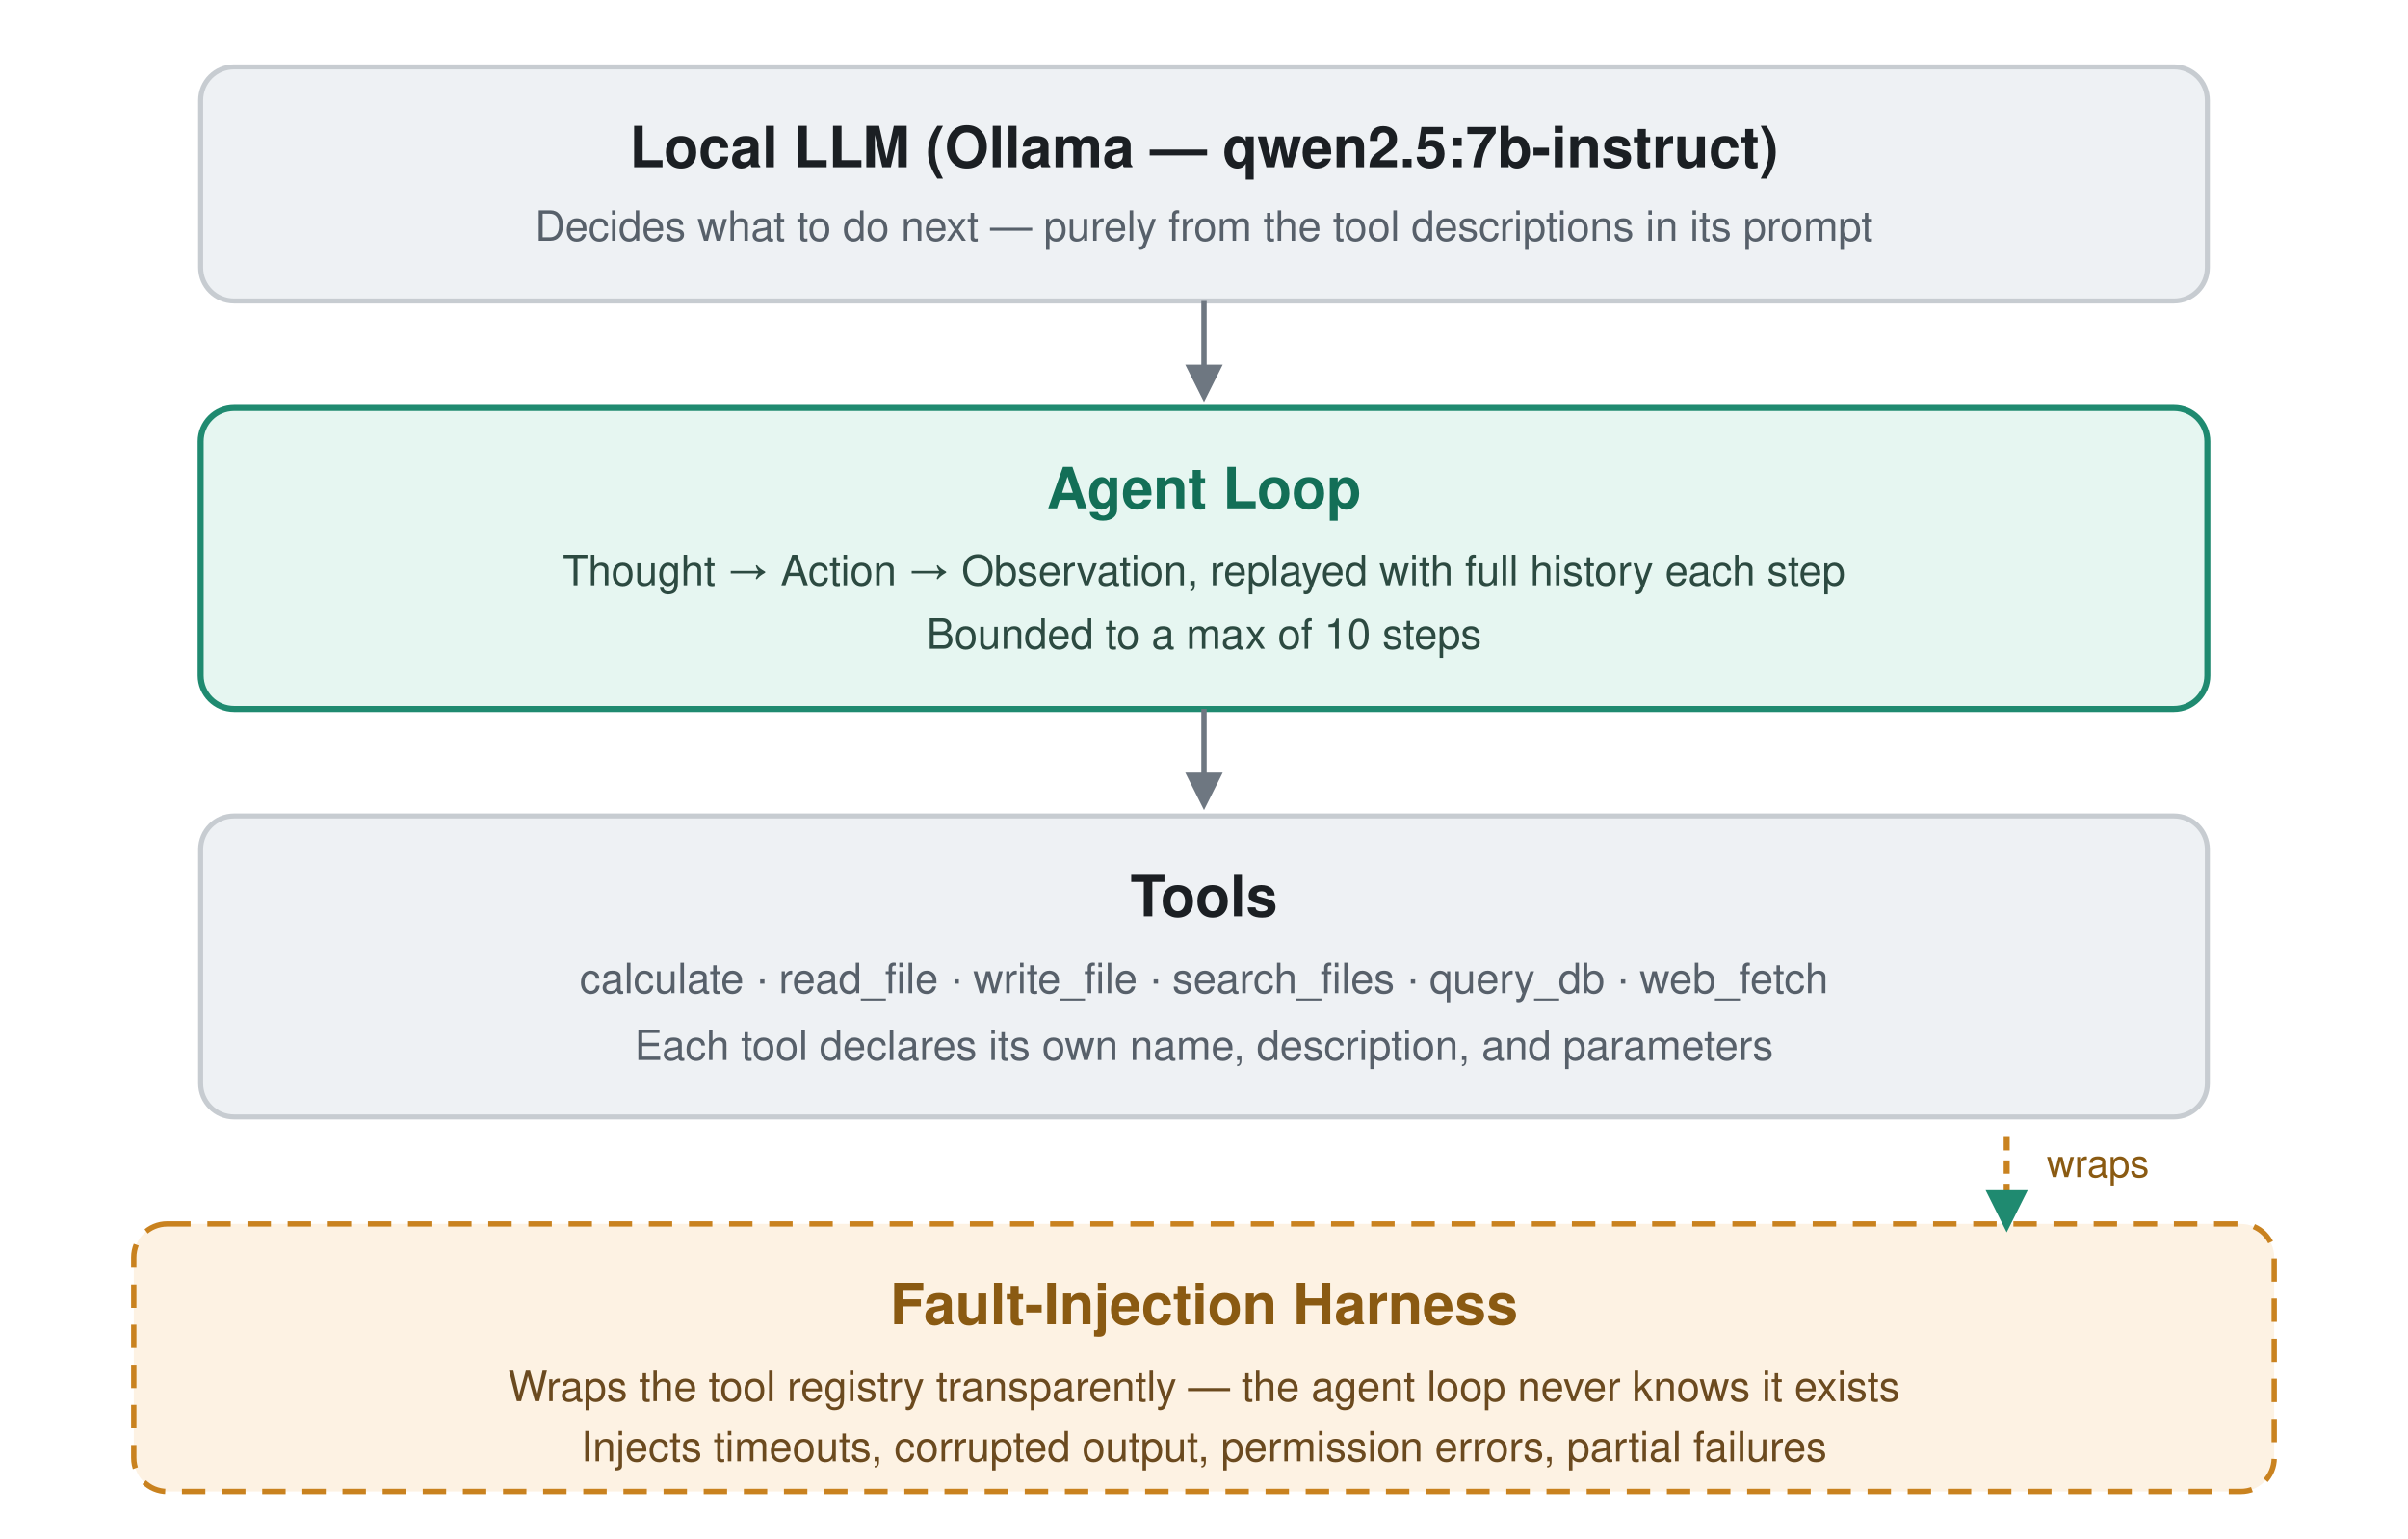
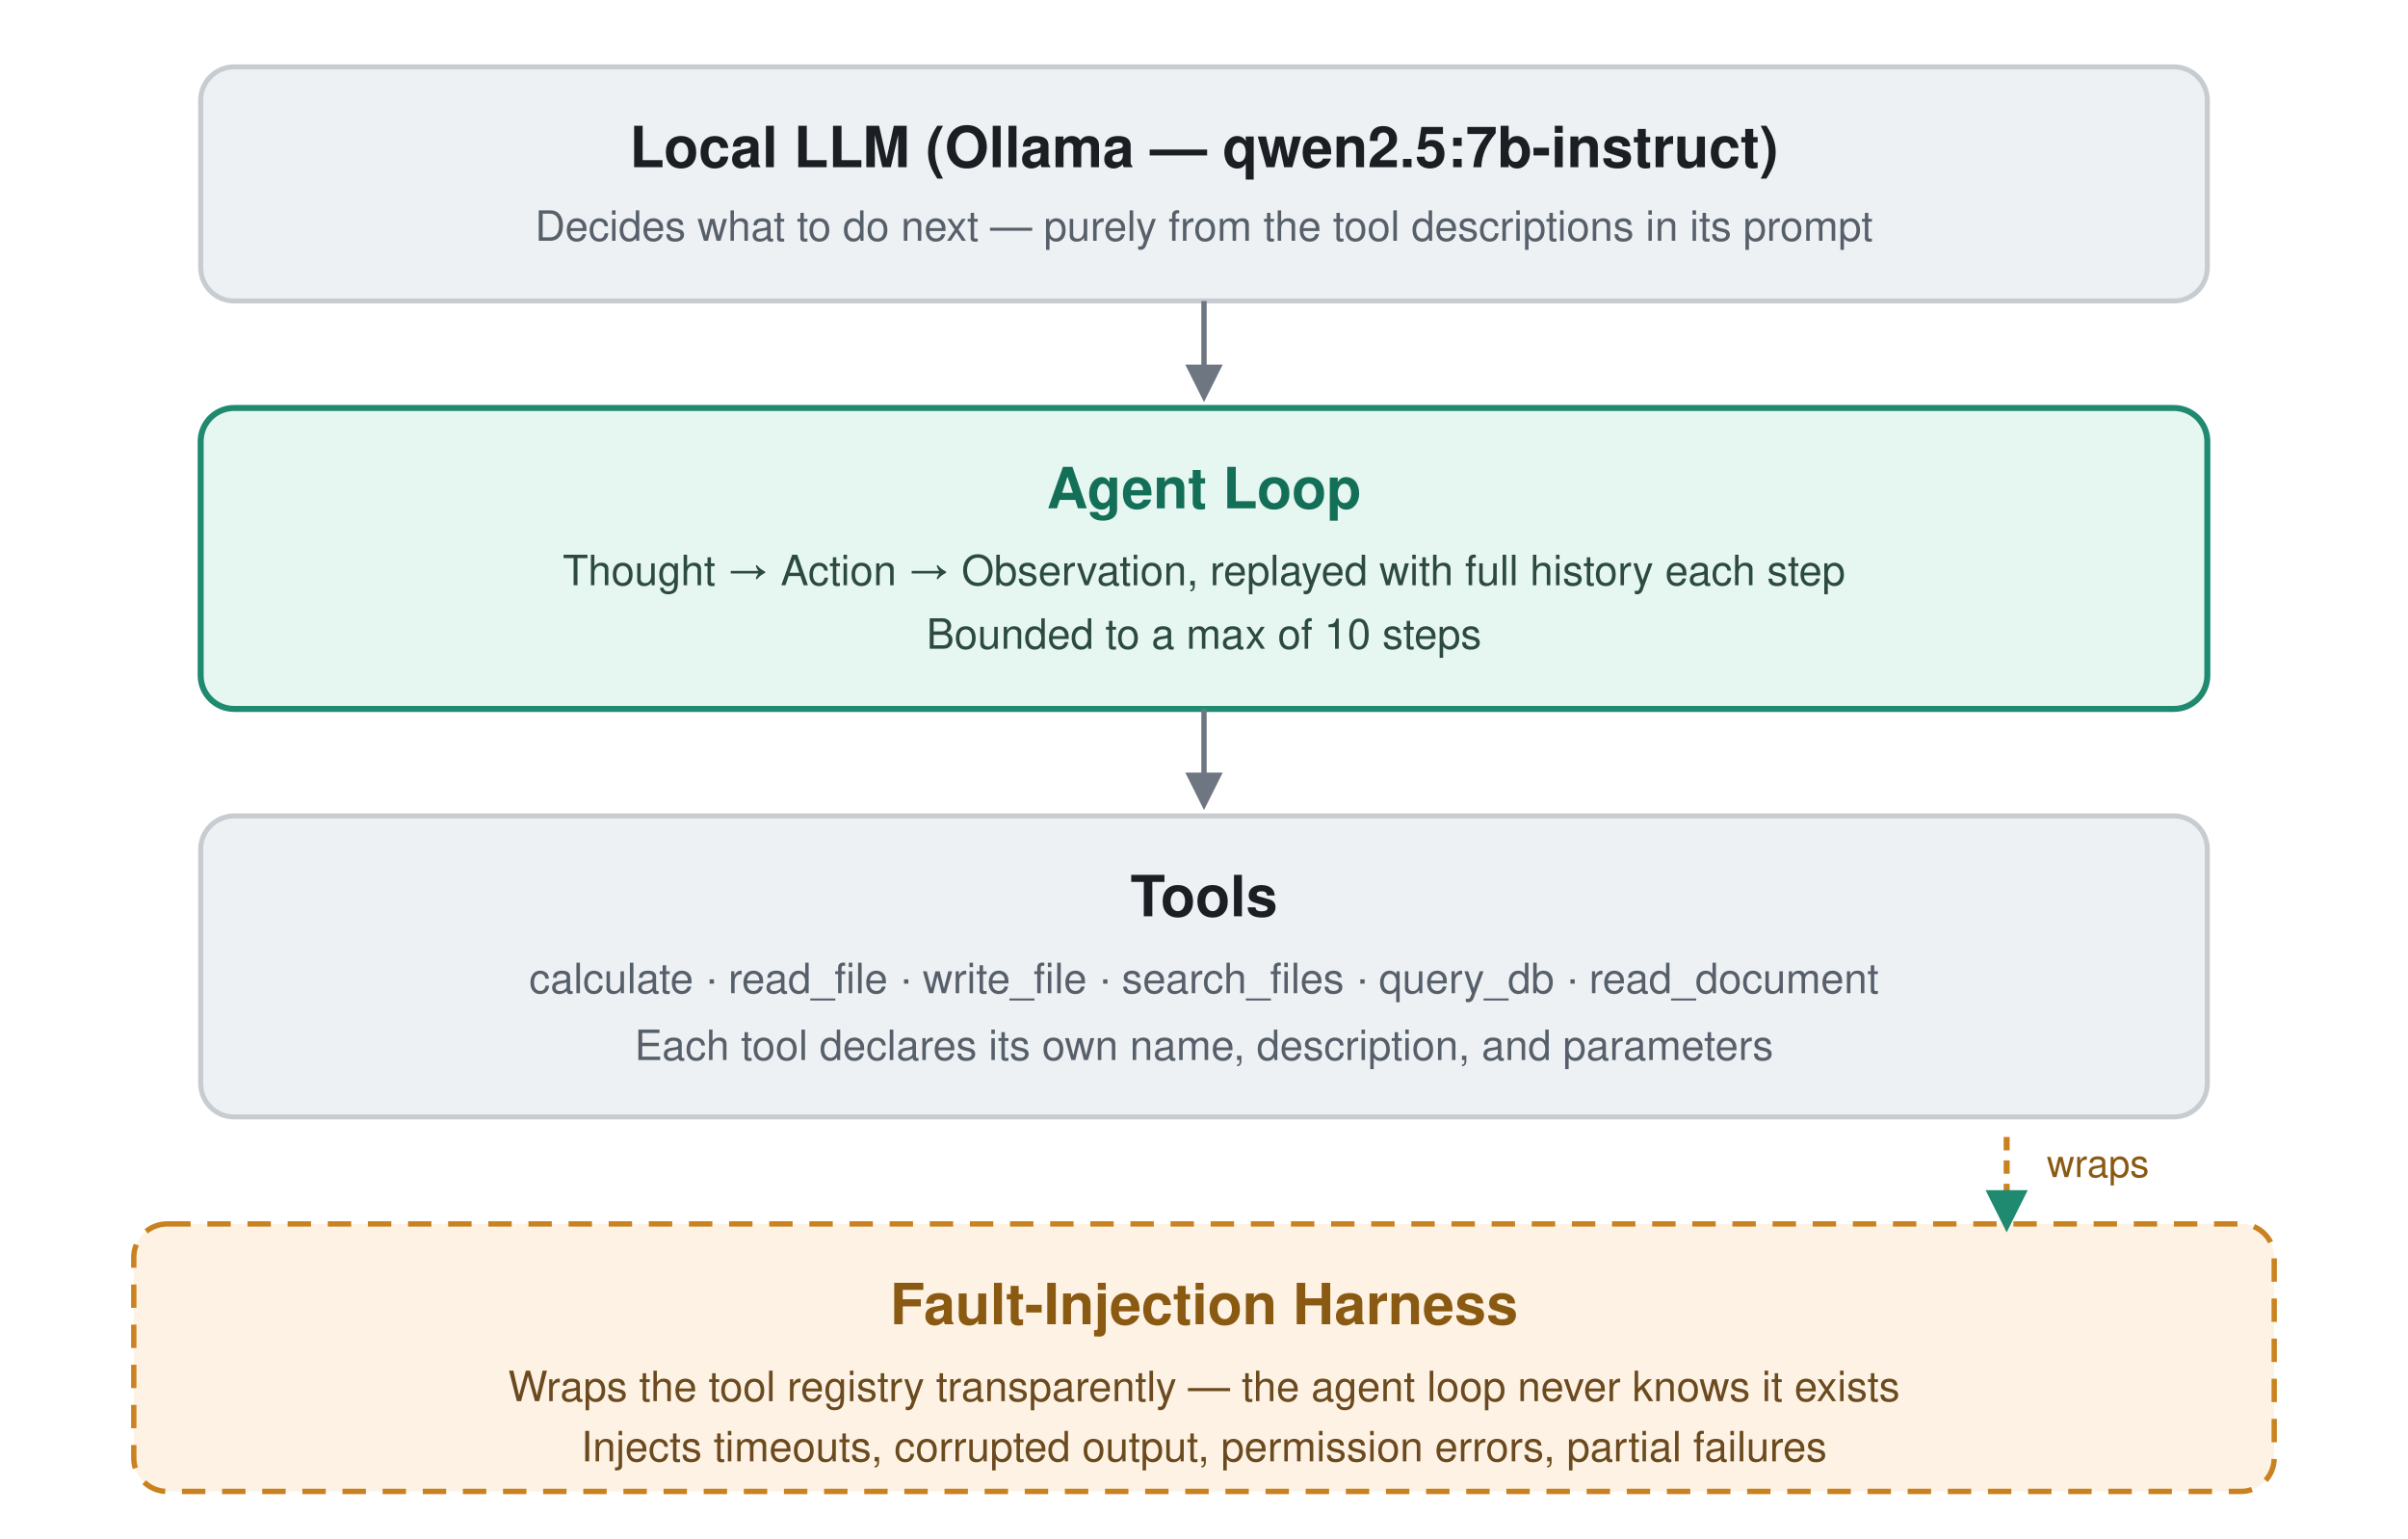
<svg xmlns="http://www.w3.org/2000/svg" viewBox="0 0 720 460" font-family="'Segoe UI', Helvetica, Arial, sans-serif">
  <defs>
    <marker id="arrow" viewBox="0 0 10 10" refX="8" refY="5" markerWidth="7" markerHeight="7" orient="auto-start-reverse">
      <path d="M0,0 L10,5 L0,10 z" fill="#6e7781" />
    </marker>
    <marker id="arrowAccent" viewBox="0 0 10 10" refX="8" refY="5" markerWidth="7" markerHeight="7" orient="auto-start-reverse">
      <path d="M0,0 L10,5 L0,10 z" fill="#1f8a70" />
    </marker>
  </defs>
  <rect x="60" y="20" width="600" height="70" rx="10" fill="#eef1f4" stroke="#c7ccd1" stroke-width="1.5" />
  <text x="360" y="50" text-anchor="middle" font-size="17" font-weight="700" fill="#1b1f23">Local LLM (Ollama — qwen2.5:7b-instruct)</text>
  <text x="360" y="72" text-anchor="middle" font-size="12.5" fill="#57606a">Decides what to do next — purely from the tool descriptions in its prompt</text>
  <path d="M360 90 L360 118" stroke="#6e7781" stroke-width="1.6" marker-end="url(#arrow)" />
  <rect x="60" y="122" width="600" height="90" rx="10" fill="#e6f6f1" stroke="#1f8a70" stroke-width="1.8" />
  <text x="360" y="152" text-anchor="middle" font-size="17" font-weight="700" fill="#136f57">Agent Loop</text>
  <text x="360" y="175" text-anchor="middle" font-size="12.5" fill="#2c4a41">Thought → Action → Observation, replayed with full history each step</text>
  <text x="360" y="194" text-anchor="middle" font-size="12.5" fill="#2c4a41">Bounded to a max of 10 steps</text>
  <path d="M360 212 L360 240" stroke="#6e7781" stroke-width="1.6" marker-end="url(#arrow)" />
  <rect x="60" y="244" width="600" height="90" rx="10" fill="#eef1f4" stroke="#c7ccd1" stroke-width="1.5" />
  <text x="360" y="274" text-anchor="middle" font-size="17" font-weight="700" fill="#1b1f23">Tools</text>
-   <text x="360" y="297" text-anchor="middle" font-size="12.5" fill="#57606a">calculate · read_file · write_file · search_files · query_db · web_fetch</text>
+   <text x="360" y="297" text-anchor="middle" font-size="12.5" fill="#57606a">calculate · read_file · write_file · search_files · query_db · read_document</text>
  <text x="360" y="317" text-anchor="middle" font-size="12.5" fill="#57606a">Each tool declares its own name, description, and parameters</text>
  <rect x="40" y="366" width="640" height="80" rx="10" fill="#fdf2e3" stroke="#c9821f" stroke-width="1.6" stroke-dasharray="7 5" />
  <text x="360" y="396" text-anchor="middle" font-size="17" font-weight="700" fill="#8a5a12">Fault-Injection Harness</text>
  <text x="360" y="419" text-anchor="middle" font-size="12.5" fill="#6b4a1f">Wraps the tool registry transparently — the agent loop never knows it exists</text>
  <text x="360" y="437" text-anchor="middle" font-size="12.5" fill="#6b4a1f">Injects timeouts, corrupted output, permission errors, partial failures</text>
  <path d="M600 340 C 600 350, 600 356, 600 366" stroke="#c9821f" stroke-width="1.8" stroke-dasharray="4 3" marker-end="url(#arrowAccent)" />
  <text x="612" y="352" font-size="11.5" fill="#8a5a12">wraps</text>
</svg>
